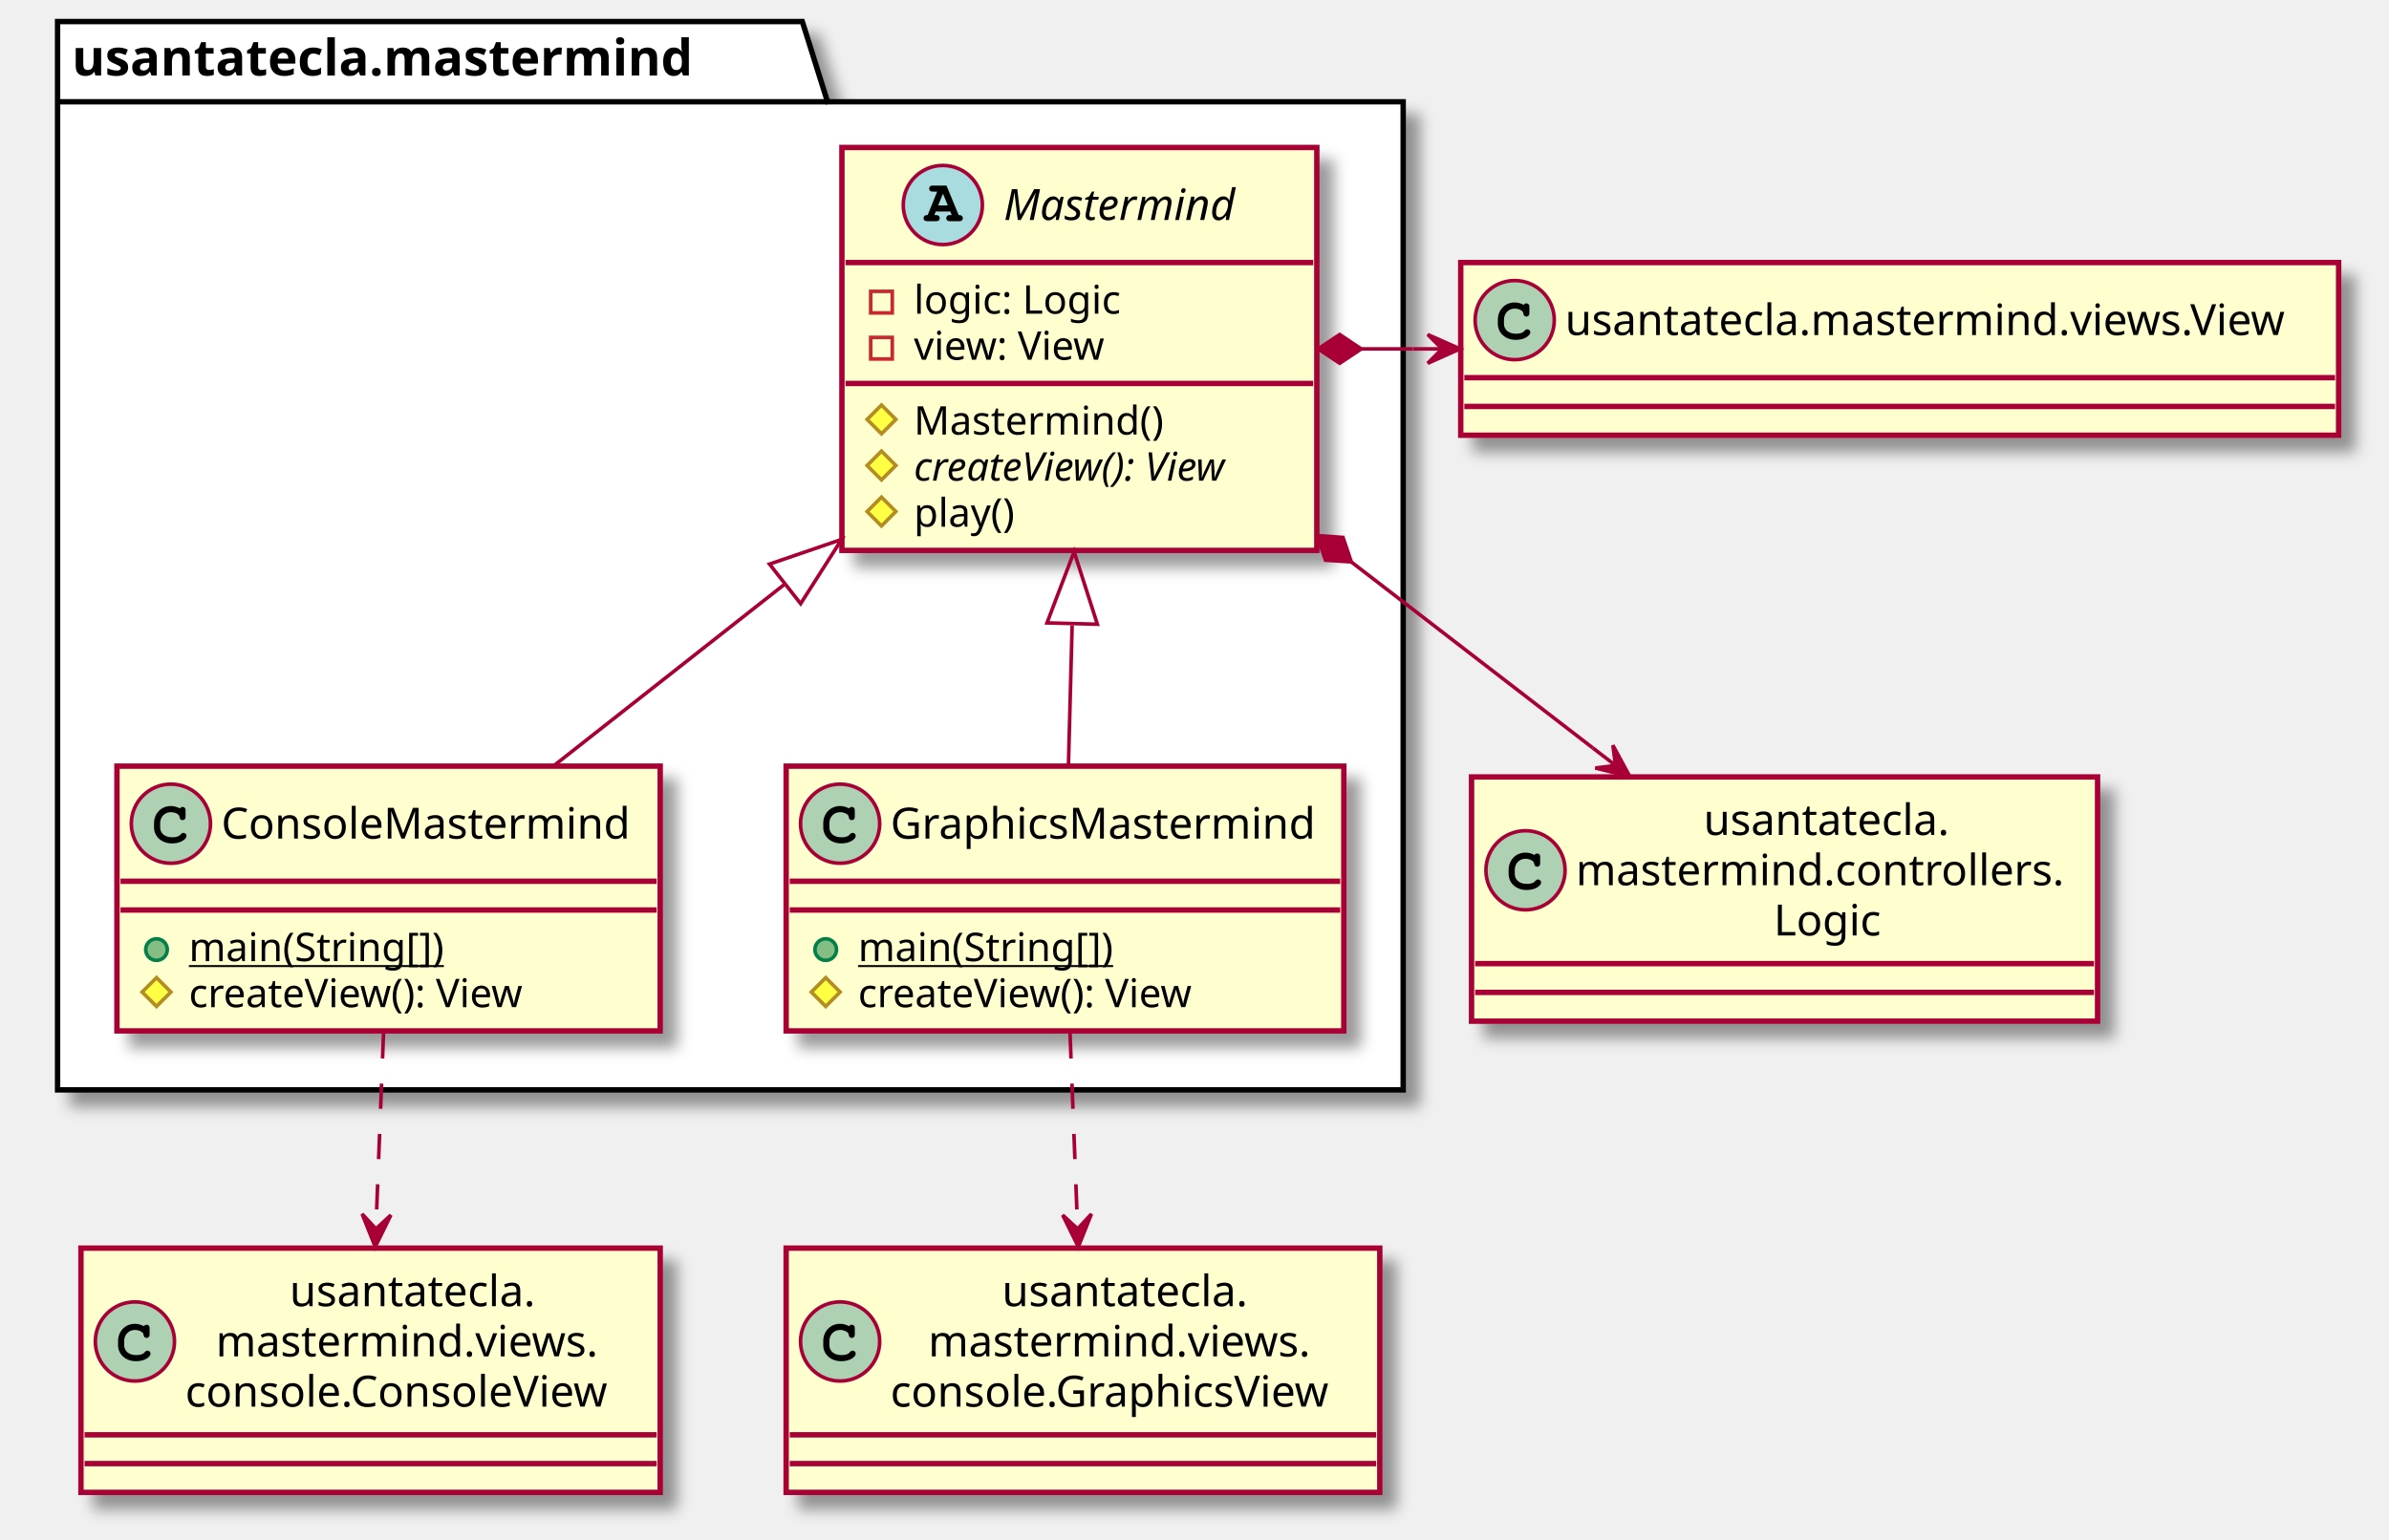
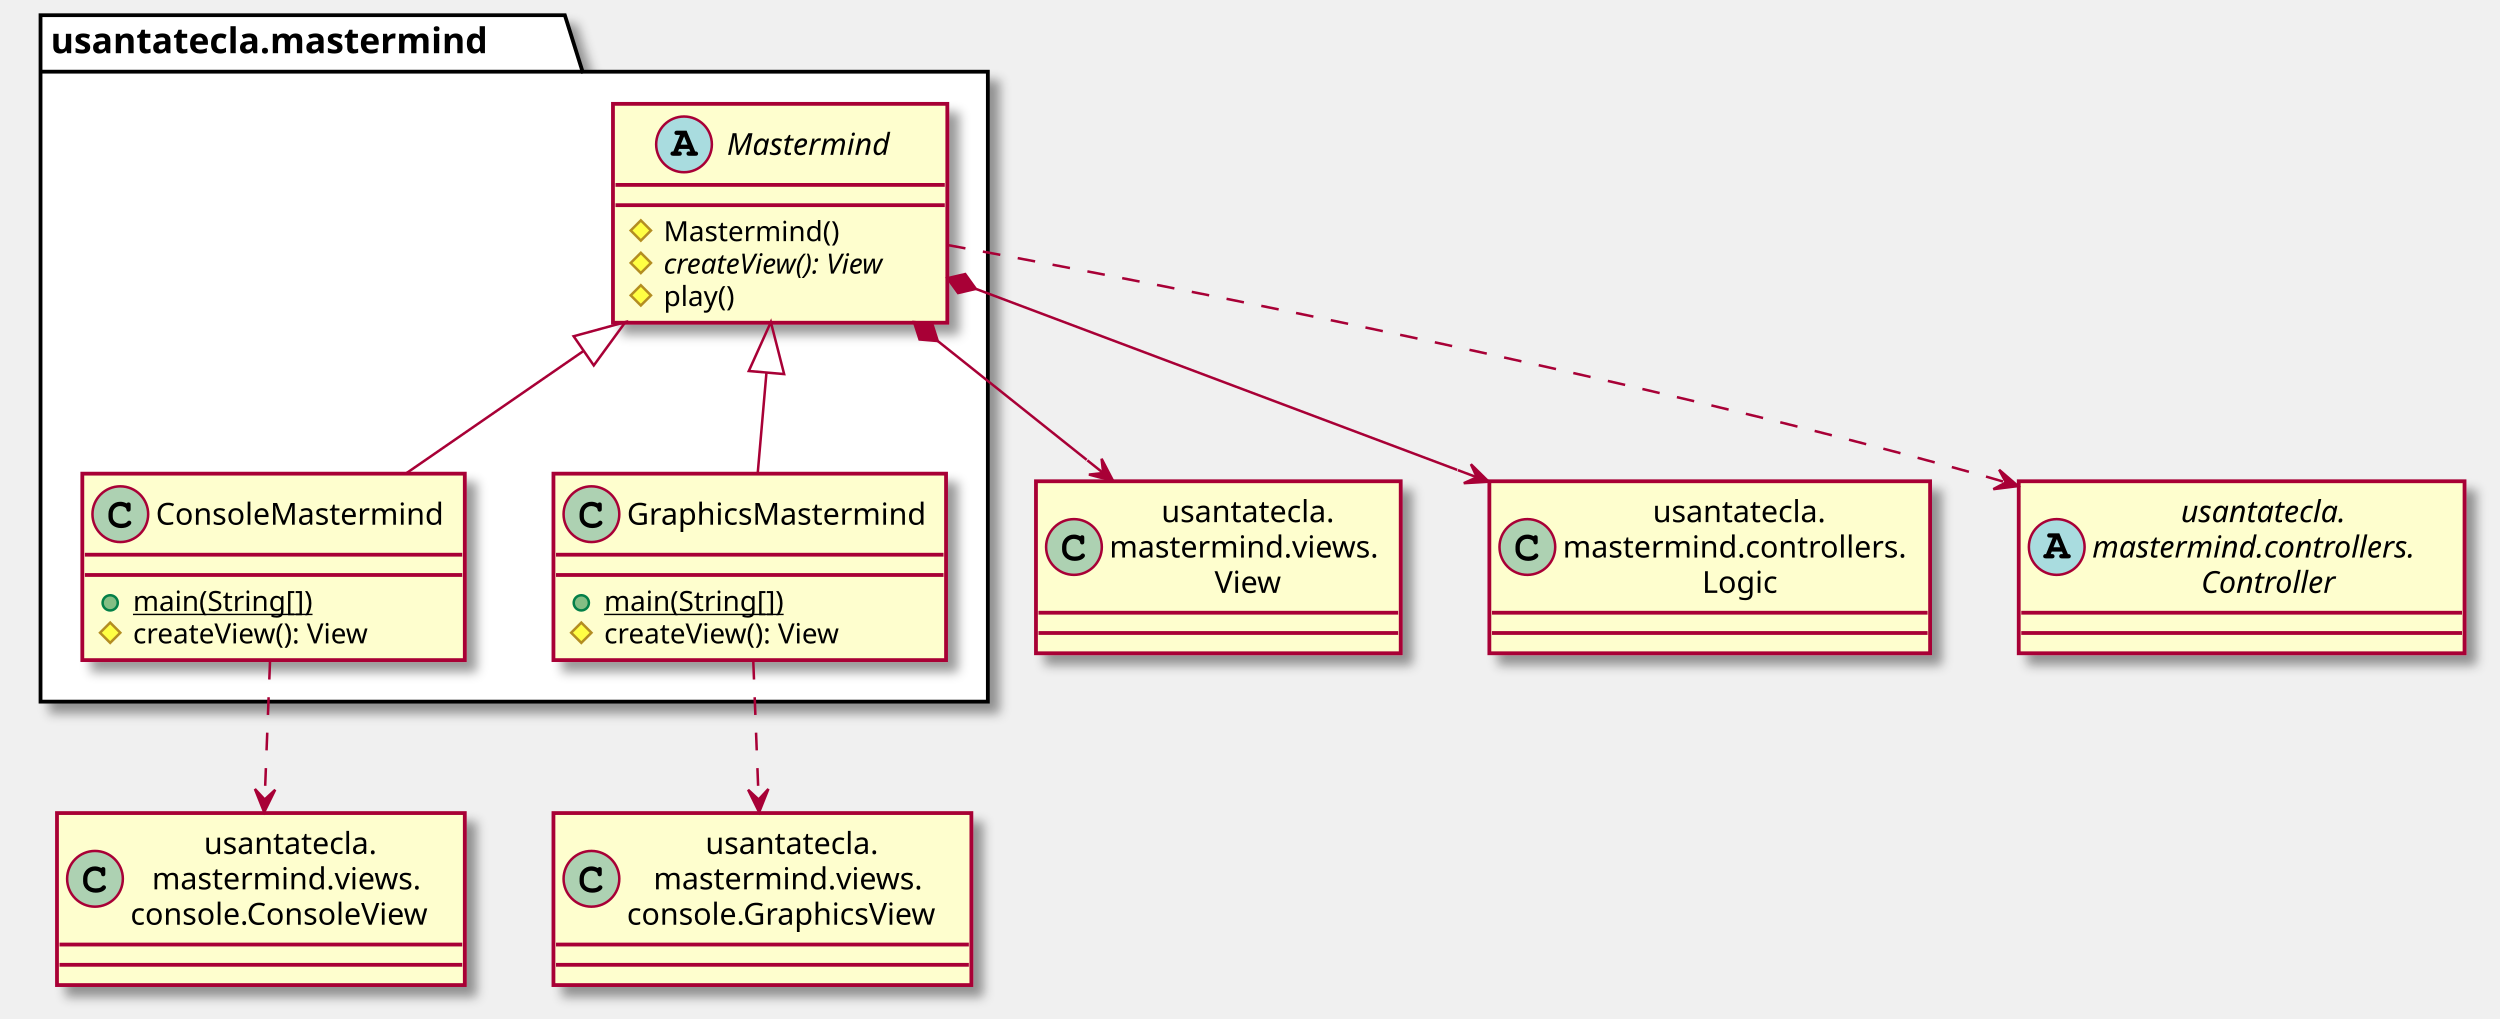
- <svg xmlns="http://www.w3.org/2000/svg" contentScriptType="application/ecmascript" contentStyleType="text/css" height="428px" preserveAspectRatio="none" style="width:664px;height:428px;" version="1.1" viewBox="0 0 664 428" width="664px" zoomAndPan="magnify">
+ <svg xmlns="http://www.w3.org/2000/svg" contentScriptType="application/ecmascript" contentStyleType="text/css" height="402px" preserveAspectRatio="none" style="width:987px;height:402px;" version="1.1" viewBox="0 0 987 402" width="987px" zoomAndPan="magnify">
  <defs>
-     <filter height="300%" id="f466g7xwgxqk8" width="300%" x="-1" y="-1">
+     <filter height="300%" id="fgcg71x9lhcs" width="300%" x="-1" y="-1">
      <feGaussianBlur result="blurOut" stdDeviation="2.0" />
      <feColorMatrix in="blurOut" result="blurOut2" type="matrix" values="0 0 0 0 0 0 0 0 0 0 0 0 0 0 0 0 0 0 .4 0" />
      <feOffset dx="4.0" dy="4.0" in="blurOut2" result="blurOut3" />
      <feBlend in="SourceGraphic" in2="blurOut3" mode="normal" />
    </filter>
  </defs>
  <g>
-     <polygon fill="#FFFFFF" filter="url(#f466g7xwgxqk8)" points="16,6,223,6,230,28.297,390,28.297,390,303,16,303,16,6" style="stroke:#000000;stroke-width:1.5;" />
+     <polygon fill="#FFFFFF" filter="url(#fgcg71x9lhcs)" points="16,6,223,6,230,28.297,390,28.297,390,277,16,277,16,6" style="stroke:#000000;stroke-width:1.5;" />
    <line style="stroke:#000000;stroke-width:1.5;" x1="16" x2="230" y1="28.297" y2="28.297" />
    <text fill="#000000" font-family="sans-serif" font-size="14" font-weight="bold" lengthAdjust="spacingAndGlyphs" textLength="201" x="20" y="20.995">usantatecla.mastermind</text>
-     <rect codeLine="5" fill="#FEFECE" filter="url(#f466g7xwgxqk8)" height="73.609" id="usantatecla.mastermind.ConsoleMastermind" style="stroke:#A80036;stroke-width:1.5;" width="151" x="32.5" y="213" />
-     <ellipse cx="47.5" cy="229" fill="#ADD1B2" rx="11" ry="11" style="stroke:#A80036;stroke-width:1.0;" />
-     <path d="M49.844,224.672 C48.906,224.234 48.312,224.094 47.438,224.094 C44.812,224.094 42.812,226.172 42.812,228.891 L42.812,230.016 C42.812,232.594 44.922,234.484 47.812,234.484 C49.031,234.484 50.188,234.188 50.938,233.641 C51.516,233.234 51.844,232.781 51.844,232.391 C51.844,231.938 51.453,231.547 50.984,231.547 C50.766,231.547 50.562,231.625 50.375,231.812 C49.922,232.297 49.922,232.297 49.734,232.391 C49.312,232.656 48.625,232.781 47.859,232.781 C45.812,232.781 44.516,231.688 44.516,229.984 L44.516,228.891 C44.516,227.109 45.766,225.797 47.5,225.797 C48.078,225.797 48.688,225.953 49.156,226.203 C49.641,226.484 49.812,226.703 49.906,227.109 C49.969,227.516 50,227.641 50.141,227.766 C50.281,227.906 50.516,228.016 50.734,228.016 C51,228.016 51.266,227.875 51.438,227.656 C51.547,227.5 51.578,227.312 51.578,226.891 L51.578,225.469 C51.578,225.031 51.562,224.906 51.469,224.75 C51.312,224.484 51.031,224.344 50.734,224.344 C50.438,224.344 50.234,224.438 50.016,224.75 L49.844,224.672 Z " fill="#000000" />
-     <text fill="#000000" font-family="sans-serif" font-size="12" lengthAdjust="spacingAndGlyphs" textLength="119" x="61.5" y="233.154">ConsoleMastermind</text>
-     <line style="stroke:#A80036;stroke-width:1.5;" x1="33.5" x2="182.5" y1="245" y2="245" />
-     <line style="stroke:#A80036;stroke-width:1.5;" x1="33.5" x2="182.5" y1="253" y2="253" />
-     <ellipse cx="43.5" cy="264" fill="#84BE84" rx="3" ry="3" style="stroke:#038048;stroke-width:1.0;" />
-     <text fill="#000000" font-family="sans-serif" font-size="11" lengthAdjust="spacingAndGlyphs" text-decoration="underline" textLength="77" x="52.5" y="267.21">main(String[])</text>
-     <polygon fill="#FFFF44" points="43.5,271.805,47.5,275.805,43.5,279.805,39.5,275.805" style="stroke:#B38D22;stroke-width:1.0;" />
-     <text fill="#000000" font-family="sans-serif" font-size="11" lengthAdjust="spacingAndGlyphs" textLength="108" x="52.5" y="280.015">createView(): View</text>
-     <rect codeLine="17" fill="#FEFECE" filter="url(#f466g7xwgxqk8)" height="112.023" id="usantatecla.mastermind.Mastermind" style="stroke:#A80036;stroke-width:1.5;" width="132" x="234" y="41" />
-     <ellipse cx="262.05" cy="57" fill="#A9DCDF" rx="11" ry="11" style="stroke:#A80036;stroke-width:1.0;" />
-     <path d="M264.128,58.812 L264.519,59.797 L264.128,59.797 C263.675,59.797 263.566,59.812 263.409,59.922 C263.159,60.078 263.003,60.359 263.003,60.656 C263.003,60.922 263.144,61.172 263.363,61.328 C263.503,61.453 263.706,61.5 264.128,61.5 L266.488,61.5 C266.847,61.5 267.066,61.469 267.206,61.375 C267.456,61.234 267.613,60.938 267.613,60.656 C267.613,60.375 267.472,60.125 267.253,59.969 C267.081,59.828 266.925,59.797 266.456,59.797 L263.066,51.594 L259.394,51.594 C258.941,51.594 258.816,51.609 258.659,51.703 C258.409,51.875 258.253,52.156 258.253,52.438 C258.253,52.719 258.394,52.969 258.613,53.141 C258.784,53.25 258.956,53.281 259.394,53.281 L260.472,53.281 L257.831,59.797 C257.409,59.797 257.253,59.812 257.097,59.922 C256.847,60.078 256.691,60.359 256.691,60.656 C256.691,61.219 257.066,61.5 257.816,61.5 L260.081,61.5 C260.441,61.5 260.659,61.469 260.784,61.375 C261.05,61.234 261.191,60.938 261.191,60.656 C261.191,60.375 261.066,60.125 260.847,59.953 C260.675,59.828 260.534,59.797 260.081,59.797 L259.691,59.797 L260.081,58.812 L264.128,58.812 Z M263.425,57.109 L260.753,57.109 L262.097,53.844 L263.425,57.109 Z " fill="#000000" />
-     <text fill="#000000" font-family="sans-serif" font-size="12" font-style="italic" lengthAdjust="spacingAndGlyphs" textLength="71" x="278.95" y="61.154">Mastermind</text>
-     <line style="stroke:#A80036;stroke-width:1.5;" x1="235" x2="365" y1="73" y2="73" />
-     <rect fill="none" height="6" style="stroke:#C82930;stroke-width:1.0;" width="6" x="242" y="81" />
-     <text fill="#000000" font-family="sans-serif" font-size="11" lengthAdjust="spacingAndGlyphs" textLength="62" x="254" y="87.21">logic: Logic</text>
-     <rect fill="none" height="6" style="stroke:#C82930;stroke-width:1.0;" width="6" x="242" y="93.805" />
-     <text fill="#000000" font-family="sans-serif" font-size="11" lengthAdjust="spacingAndGlyphs" textLength="62" x="254" y="100.015">view: View</text>
-     <line style="stroke:#A80036;stroke-width:1.5;" x1="235" x2="365" y1="106.609" y2="106.609" />
-     <polygon fill="#FFFF44" points="245,112.609,249,116.609,245,120.609,241,116.609" style="stroke:#B38D22;stroke-width:1.0;" />
-     <text fill="#000000" font-family="sans-serif" font-size="11" lengthAdjust="spacingAndGlyphs" textLength="74" x="254" y="120.82">Mastermind()</text>
-     <polygon fill="#FFFF44" points="245,125.414,249,129.414,245,133.414,241,129.414" style="stroke:#B38D22;stroke-width:1.0;" />
-     <text fill="#000000" font-family="sans-serif" font-size="11" font-style="italic" lengthAdjust="spacingAndGlyphs" textLength="106" x="254" y="133.625">createView(): View</text>
-     <polygon fill="#FFFF44" points="245,138.219,249,142.219,245,146.219,241,142.219" style="stroke:#B38D22;stroke-width:1.0;" />
-     <text fill="#000000" font-family="sans-serif" font-size="11" lengthAdjust="spacingAndGlyphs" textLength="32" x="254" y="146.429">play()</text>
-     <rect codeLine="11" fill="#FEFECE" filter="url(#f466g7xwgxqk8)" height="73.609" id="usantatecla.mastermind.GraphicsMastermind" style="stroke:#A80036;stroke-width:1.5;" width="155" x="218.5" y="213" />
-     <ellipse cx="233.5" cy="229" fill="#ADD1B2" rx="11" ry="11" style="stroke:#A80036;stroke-width:1.0;" />
-     <path d="M235.844,224.672 C234.906,224.234 234.312,224.094 233.438,224.094 C230.812,224.094 228.812,226.172 228.812,228.891 L228.812,230.016 C228.812,232.594 230.922,234.484 233.812,234.484 C235.031,234.484 236.188,234.188 236.938,233.641 C237.516,233.234 237.844,232.781 237.844,232.391 C237.844,231.938 237.453,231.547 236.984,231.547 C236.766,231.547 236.562,231.625 236.375,231.812 C235.922,232.297 235.922,232.297 235.734,232.391 C235.312,232.656 234.625,232.781 233.859,232.781 C231.812,232.781 230.516,231.688 230.516,229.984 L230.516,228.891 C230.516,227.109 231.766,225.797 233.5,225.797 C234.078,225.797 234.688,225.953 235.156,226.203 C235.641,226.484 235.812,226.703 235.906,227.109 C235.969,227.516 236,227.641 236.141,227.766 C236.281,227.906 236.516,228.016 236.734,228.016 C237,228.016 237.266,227.875 237.438,227.656 C237.547,227.5 237.578,227.312 237.578,226.891 L237.578,225.469 C237.578,225.031 237.562,224.906 237.469,224.75 C237.312,224.484 237.031,224.344 236.734,224.344 C236.438,224.344 236.234,224.438 236.016,224.75 L235.844,224.672 Z " fill="#000000" />
-     <text fill="#000000" font-family="sans-serif" font-size="12" lengthAdjust="spacingAndGlyphs" textLength="123" x="247.5" y="233.154">GraphicsMastermind</text>
-     <line style="stroke:#A80036;stroke-width:1.5;" x1="219.5" x2="372.5" y1="245" y2="245" />
-     <line style="stroke:#A80036;stroke-width:1.5;" x1="219.5" x2="372.5" y1="253" y2="253" />
-     <ellipse cx="229.5" cy="264" fill="#84BE84" rx="3" ry="3" style="stroke:#038048;stroke-width:1.0;" />
-     <text fill="#000000" font-family="sans-serif" font-size="11" lengthAdjust="spacingAndGlyphs" text-decoration="underline" textLength="77" x="238.5" y="267.21">main(String[])</text>
-     <polygon fill="#FFFF44" points="229.5,271.805,233.5,275.805,229.5,279.805,225.5,275.805" style="stroke:#B38D22;stroke-width:1.0;" />
-     <text fill="#000000" font-family="sans-serif" font-size="11" lengthAdjust="spacingAndGlyphs" textLength="108" x="238.5" y="280.015">createView(): View</text>
-     <rect codeLine="1" fill="#FEFECE" filter="url(#f466g7xwgxqk8)" height="67.906" id="ConsoleView" style="stroke:#A80036;stroke-width:1.5;" width="161" x="22.5" y="347" />
-     <ellipse cx="37.5" cy="372.953" fill="#ADD1B2" rx="11" ry="11" style="stroke:#A80036;stroke-width:1.0;" />
-     <path d="M39.844,368.625 C38.906,368.188 38.312,368.047 37.438,368.047 C34.812,368.047 32.812,370.125 32.812,372.844 L32.812,373.969 C32.812,376.547 34.922,378.438 37.812,378.438 C39.031,378.438 40.188,378.141 40.938,377.594 C41.516,377.188 41.844,376.734 41.844,376.344 C41.844,375.891 41.453,375.5 40.984,375.5 C40.766,375.5 40.562,375.578 40.375,375.766 C39.922,376.25 39.922,376.25 39.734,376.344 C39.312,376.609 38.625,376.734 37.859,376.734 C35.812,376.734 34.516,375.641 34.516,373.938 L34.516,372.844 C34.516,371.062 35.766,369.75 37.5,369.75 C38.078,369.75 38.688,369.906 39.156,370.156 C39.641,370.438 39.812,370.656 39.906,371.062 C39.969,371.469 40,371.594 40.141,371.719 C40.281,371.859 40.516,371.969 40.734,371.969 C41,371.969 41.266,371.828 41.438,371.609 C41.547,371.453 41.578,371.266 41.578,370.844 L41.578,369.422 C41.578,368.984 41.562,368.859 41.469,368.703 C41.312,368.438 41.031,368.297 40.734,368.297 C40.438,368.297 40.234,368.391 40.016,368.703 L39.844,368.625 Z " fill="#000000" />
-     <text fill="#000000" font-family="sans-serif" font-size="12" lengthAdjust="spacingAndGlyphs" textLength="71" x="80.5" y="363.139">usantatecla.</text>
-     <text fill="#000000" font-family="sans-serif" font-size="12" lengthAdjust="spacingAndGlyphs" textLength="112" x="60" y="377.107">mastermind.views.</text>
-     <text fill="#000000" font-family="sans-serif" font-size="12" lengthAdjust="spacingAndGlyphs" textLength="129" x="51.5" y="391.076">console.ConsoleView</text>
-     <line style="stroke:#A80036;stroke-width:1.5;" x1="23.5" x2="182.5" y1="398.906" y2="398.906" />
-     <line style="stroke:#A80036;stroke-width:1.5;" x1="23.5" x2="182.5" y1="406.906" y2="406.906" />
-     <rect codeLine="2" fill="#FEFECE" filter="url(#f466g7xwgxqk8)" height="67.906" id="GraphicsView" style="stroke:#A80036;stroke-width:1.5;" width="165" x="218.5" y="347" />
-     <ellipse cx="233.5" cy="372.953" fill="#ADD1B2" rx="11" ry="11" style="stroke:#A80036;stroke-width:1.0;" />
-     <path d="M235.844,368.625 C234.906,368.188 234.312,368.047 233.438,368.047 C230.812,368.047 228.812,370.125 228.812,372.844 L228.812,373.969 C228.812,376.547 230.922,378.438 233.812,378.438 C235.031,378.438 236.188,378.141 236.938,377.594 C237.516,377.188 237.844,376.734 237.844,376.344 C237.844,375.891 237.453,375.5 236.984,375.5 C236.766,375.5 236.562,375.578 236.375,375.766 C235.922,376.25 235.922,376.25 235.734,376.344 C235.312,376.609 234.625,376.734 233.859,376.734 C231.812,376.734 230.516,375.641 230.516,373.938 L230.516,372.844 C230.516,371.062 231.766,369.75 233.5,369.75 C234.078,369.75 234.688,369.906 235.156,370.156 C235.641,370.438 235.812,370.656 235.906,371.062 C235.969,371.469 236,371.594 236.141,371.719 C236.281,371.859 236.516,371.969 236.734,371.969 C237,371.969 237.266,371.828 237.438,371.609 C237.547,371.453 237.578,371.266 237.578,370.844 L237.578,369.422 C237.578,368.984 237.562,368.859 237.469,368.703 C237.312,368.438 237.031,368.297 236.734,368.297 C236.438,368.297 236.234,368.391 236.016,368.703 L235.844,368.625 Z " fill="#000000" />
-     <text fill="#000000" font-family="sans-serif" font-size="12" lengthAdjust="spacingAndGlyphs" textLength="71" x="278.5" y="363.139">usantatecla.</text>
-     <text fill="#000000" font-family="sans-serif" font-size="12" lengthAdjust="spacingAndGlyphs" textLength="112" x="258" y="377.107">mastermind.views.</text>
-     <text fill="#000000" font-family="sans-serif" font-size="12" lengthAdjust="spacingAndGlyphs" textLength="133" x="247.5" y="391.076">console.GraphicsView</text>
-     <line style="stroke:#A80036;stroke-width:1.5;" x1="219.5" x2="382.5" y1="398.906" y2="398.906" />
-     <line style="stroke:#A80036;stroke-width:1.5;" x1="219.5" x2="382.5" y1="406.906" y2="406.906" />
-     <rect codeLine="3" fill="#FEFECE" filter="url(#f466g7xwgxqk8)" height="67.906" id="Logic" style="stroke:#A80036;stroke-width:1.5;" width="174" x="409" y="216" />
-     <ellipse cx="424" cy="241.953" fill="#ADD1B2" rx="11" ry="11" style="stroke:#A80036;stroke-width:1.0;" />
-     <path d="M426.344,237.625 C425.406,237.188 424.812,237.047 423.938,237.047 C421.312,237.047 419.312,239.125 419.312,241.844 L419.312,242.969 C419.312,245.547 421.422,247.438 424.312,247.438 C425.531,247.438 426.688,247.141 427.438,246.594 C428.016,246.188 428.344,245.734 428.344,245.344 C428.344,244.891 427.953,244.5 427.484,244.5 C427.266,244.5 427.062,244.578 426.875,244.766 C426.422,245.25 426.422,245.25 426.234,245.344 C425.812,245.609 425.125,245.734 424.359,245.734 C422.312,245.734 421.016,244.641 421.016,242.938 L421.016,241.844 C421.016,240.062 422.266,238.75 424,238.75 C424.578,238.75 425.188,238.906 425.656,239.156 C426.141,239.438 426.312,239.656 426.406,240.062 C426.469,240.469 426.5,240.594 426.641,240.719 C426.781,240.859 427.016,240.969 427.234,240.969 C427.5,240.969 427.766,240.828 427.938,240.609 C428.047,240.453 428.078,240.266 428.078,239.844 L428.078,238.422 C428.078,237.984 428.062,237.859 427.969,237.703 C427.812,237.438 427.531,237.297 427.234,237.297 C426.938,237.297 426.734,237.391 426.516,237.703 L426.344,237.625 Z " fill="#000000" />
-     <text fill="#000000" font-family="sans-serif" font-size="12" lengthAdjust="spacingAndGlyphs" textLength="71" x="473.5" y="232.139">usantatecla.</text>
-     <text fill="#000000" font-family="sans-serif" font-size="12" lengthAdjust="spacingAndGlyphs" textLength="142" x="438" y="246.107">mastermind.controllers.</text>
-     <text fill="#000000" font-family="sans-serif" font-size="12" lengthAdjust="spacingAndGlyphs" textLength="32" x="493" y="260.076">Logic</text>
-     <line style="stroke:#A80036;stroke-width:1.5;" x1="410" x2="582" y1="267.906" y2="267.906" />
-     <line style="stroke:#A80036;stroke-width:1.5;" x1="410" x2="582" y1="275.906" y2="275.906" />
-     <rect codeLine="25" fill="#FEFECE" filter="url(#f466g7xwgxqk8)" height="48" id="View" style="stroke:#A80036;stroke-width:1.5;" width="244" x="406" y="73" />
-     <ellipse cx="421" cy="89" fill="#ADD1B2" rx="11" ry="11" style="stroke:#A80036;stroke-width:1.0;" />
-     <path d="M423.344,84.672 C422.406,84.234 421.812,84.094 420.938,84.094 C418.312,84.094 416.312,86.172 416.312,88.891 L416.312,90.016 C416.312,92.594 418.422,94.484 421.312,94.484 C422.531,94.484 423.688,94.188 424.438,93.641 C425.016,93.234 425.344,92.781 425.344,92.391 C425.344,91.938 424.953,91.547 424.484,91.547 C424.266,91.547 424.062,91.625 423.875,91.812 C423.422,92.297 423.422,92.297 423.234,92.391 C422.812,92.656 422.125,92.781 421.359,92.781 C419.312,92.781 418.016,91.688 418.016,89.984 L418.016,88.891 C418.016,87.109 419.266,85.797 421,85.797 C421.578,85.797 422.188,85.953 422.656,86.203 C423.141,86.484 423.312,86.703 423.406,87.109 C423.469,87.516 423.5,87.641 423.641,87.766 C423.781,87.906 424.016,88.016 424.234,88.016 C424.5,88.016 424.766,87.875 424.938,87.656 C425.047,87.5 425.078,87.312 425.078,86.891 L425.078,85.469 C425.078,85.031 425.062,84.906 424.969,84.75 C424.812,84.484 424.531,84.344 424.234,84.344 C423.938,84.344 423.734,84.438 423.516,84.75 L423.344,84.672 Z " fill="#000000" />
-     <text fill="#000000" font-family="sans-serif" font-size="12" lengthAdjust="spacingAndGlyphs" textLength="212" x="435" y="93.154">usantatecla.mastermind.views.View</text>
-     <line style="stroke:#A80036;stroke-width:1.5;" x1="407" x2="649" y1="105" y2="105" />
-     <line style="stroke:#A80036;stroke-width:1.5;" x1="407" x2="649" y1="113" y2="113" />
-     <path codeLine="9" d="M218.165,162.36 C196.182,179.648 173.187,197.733 153.926,212.881 " fill="none" id="usantatecla.mastermind.Mastermind-backto-usantatecla.mastermind.ConsoleMastermind" style="stroke:#A80036;stroke-width:1.0;" />
-     <polygon fill="none" points="213.876,156.827,233.924,149.966,222.531,167.832,213.876,156.827" style="stroke:#A80036;stroke-width:1.0;" />
-     <path codeLine="15" d="M297.991,173.838 C297.63,187.469 297.269,201.085 296.956,212.91 " fill="none" id="usantatecla.mastermind.Mastermind-backto-usantatecla.mastermind.GraphicsMastermind" style="stroke:#A80036;stroke-width:1.0;" />
-     <polygon fill="none" points="291.006,173.177,298.533,153.369,305.001,173.548,291.006,173.177" style="stroke:#A80036;stroke-width:1.0;" />
-     <path codeLine="29" d="M297.406,287.277 C298.06,304.161 298.839,324.258 299.505,341.42 " fill="none" id="usantatecla.mastermind.GraphicsMastermind-to-GraphicsView" style="stroke:#A80036;stroke-width:1.0;stroke-dasharray:7.0,7.0;" />
-     <polygon fill="#A80036" points="299.707,346.644,303.355,337.496,299.513,341.648,295.361,337.806,299.707,346.644" style="stroke:#A80036;stroke-width:1.0;" />
-     <path codeLine="30" d="M378.352,97 C378.352,97 388.345,97 392.713,97 " fill="none" id="usantatecla.mastermind.Mastermind-View" style="stroke:#A80036;stroke-width:1.0;" />
-     <polygon fill="#A80036" points="405.817,97,396.817,93,400.817,97,396.817,101,405.817,97" style="stroke:#A80036;stroke-width:1.0;" />
-     <line style="stroke:#A80036;stroke-width:1.0;" x1="400.817" x2="392.817" y1="97" y2="97" />
-     <polygon fill="#A80036" points="366.352,97,372.352,101,378.352,97,372.352,93,366.352,97" style="stroke:#A80036;stroke-width:1.0;" />
-     <path codeLine="31" d="M106.594,287.277 C105.94,304.161 105.161,324.258 104.495,341.42 " fill="none" id="usantatecla.mastermind.ConsoleMastermind-to-ConsoleView" style="stroke:#A80036;stroke-width:1.0;stroke-dasharray:7.0,7.0;" />
-     <polygon fill="#A80036" points="104.293,346.644,108.639,337.806,104.487,341.648,100.645,337.496,104.293,346.644" style="stroke:#A80036;stroke-width:1.0;" />
-     <path codeLine="32" d="M375.589,156.235 C375.589,156.235 422.331,192.245 442.663,207.909 " fill="none" id="usantatecla.mastermind.Mastermind-Logic" style="stroke:#A80036;stroke-width:1.0;" />
-     <polygon fill="#A80036" points="452.973,215.851,448.284,207.19,449.012,212.8,443.402,213.528,452.973,215.851" style="stroke:#A80036;stroke-width:1.0;" />
-     <line style="stroke:#A80036;stroke-width:1.0;" x1="449.012" x2="442.675" y1="212.8" y2="207.917" />
-     <polygon fill="#A80036" points="366.083,148.911,368.394,155.742,375.589,156.235,373.277,149.405,366.083,148.911" style="stroke:#A80036;stroke-width:1.0;" />
+     <rect codeLine="7" fill="#FEFECE" filter="url(#fgcg71x9lhcs)" height="73.609" id="usantatecla.mastermind.ConsoleMastermind" style="stroke:#A80036;stroke-width:1.5;" width="151" x="32.5" y="187" />
+     <ellipse cx="47.5" cy="203" fill="#ADD1B2" rx="11" ry="11" style="stroke:#A80036;stroke-width:1.0;" />
+     <path d="M49.844,198.672 C48.906,198.234 48.312,198.094 47.438,198.094 C44.812,198.094 42.812,200.172 42.812,202.891 L42.812,204.016 C42.812,206.594 44.922,208.484 47.812,208.484 C49.031,208.484 50.188,208.188 50.938,207.641 C51.516,207.234 51.844,206.781 51.844,206.391 C51.844,205.938 51.453,205.547 50.984,205.547 C50.766,205.547 50.562,205.625 50.375,205.812 C49.922,206.297 49.922,206.297 49.734,206.391 C49.312,206.656 48.625,206.781 47.859,206.781 C45.812,206.781 44.516,205.688 44.516,203.984 L44.516,202.891 C44.516,201.109 45.766,199.797 47.5,199.797 C48.078,199.797 48.688,199.953 49.156,200.203 C49.641,200.484 49.812,200.703 49.906,201.109 C49.969,201.516 50,201.641 50.141,201.766 C50.281,201.906 50.516,202.016 50.734,202.016 C51,202.016 51.266,201.875 51.438,201.656 C51.547,201.5 51.578,201.312 51.578,200.891 L51.578,199.469 C51.578,199.031 51.562,198.906 51.469,198.75 C51.312,198.484 51.031,198.344 50.734,198.344 C50.438,198.344 50.234,198.438 50.016,198.75 L49.844,198.672 Z " fill="#000000" />
+     <text fill="#000000" font-family="sans-serif" font-size="12" lengthAdjust="spacingAndGlyphs" textLength="119" x="61.5" y="207.154">ConsoleMastermind</text>
+     <line style="stroke:#A80036;stroke-width:1.5;" x1="33.5" x2="182.5" y1="219" y2="219" />
+     <line style="stroke:#A80036;stroke-width:1.5;" x1="33.5" x2="182.5" y1="227" y2="227" />
+     <ellipse cx="43.5" cy="238" fill="#84BE84" rx="3" ry="3" style="stroke:#038048;stroke-width:1.0;" />
+     <text fill="#000000" font-family="sans-serif" font-size="11" lengthAdjust="spacingAndGlyphs" text-decoration="underline" textLength="77" x="52.5" y="241.21">main(String[])</text>
+     <polygon fill="#FFFF44" points="43.5,245.805,47.5,249.805,43.5,253.805,39.5,249.805" style="stroke:#B38D22;stroke-width:1.0;" />
+     <text fill="#000000" font-family="sans-serif" font-size="11" lengthAdjust="spacingAndGlyphs" textLength="108" x="52.5" y="254.015">createView(): View</text>
+     <rect codeLine="21" fill="#FEFECE" filter="url(#fgcg71x9lhcs)" height="86.414" id="usantatecla.mastermind.Mastermind" style="stroke:#A80036;stroke-width:1.5;" width="132" x="242" y="41" />
+     <ellipse cx="270.05" cy="57" fill="#A9DCDF" rx="11" ry="11" style="stroke:#A80036;stroke-width:1.0;" />
+     <path d="M272.128,58.812 L272.519,59.797 L272.128,59.797 C271.675,59.797 271.566,59.812 271.409,59.922 C271.159,60.078 271.003,60.359 271.003,60.656 C271.003,60.922 271.144,61.172 271.363,61.328 C271.503,61.453 271.706,61.5 272.128,61.5 L274.488,61.5 C274.847,61.5 275.066,61.469 275.206,61.375 C275.456,61.234 275.613,60.938 275.613,60.656 C275.613,60.375 275.472,60.125 275.253,59.969 C275.081,59.828 274.925,59.797 274.456,59.797 L271.066,51.594 L267.394,51.594 C266.941,51.594 266.816,51.609 266.659,51.703 C266.409,51.875 266.253,52.156 266.253,52.438 C266.253,52.719 266.394,52.969 266.613,53.141 C266.784,53.25 266.956,53.281 267.394,53.281 L268.472,53.281 L265.831,59.797 C265.409,59.797 265.253,59.812 265.097,59.922 C264.847,60.078 264.691,60.359 264.691,60.656 C264.691,61.219 265.066,61.5 265.816,61.5 L268.081,61.5 C268.441,61.5 268.659,61.469 268.784,61.375 C269.05,61.234 269.191,60.938 269.191,60.656 C269.191,60.375 269.066,60.125 268.847,59.953 C268.675,59.828 268.534,59.797 268.081,59.797 L267.691,59.797 L268.081,58.812 L272.128,58.812 Z M271.425,57.109 L268.753,57.109 L270.097,53.844 L271.425,57.109 Z " fill="#000000" />
+     <text fill="#000000" font-family="sans-serif" font-size="12" font-style="italic" lengthAdjust="spacingAndGlyphs" textLength="71" x="286.95" y="61.154">Mastermind</text>
+     <line style="stroke:#A80036;stroke-width:1.5;" x1="243" x2="373" y1="73" y2="73" />
+     <line style="stroke:#A80036;stroke-width:1.5;" x1="243" x2="373" y1="81" y2="81" />
+     <polygon fill="#FFFF44" points="253,87,257,91,253,95,249,91" style="stroke:#B38D22;stroke-width:1.0;" />
+     <text fill="#000000" font-family="sans-serif" font-size="11" lengthAdjust="spacingAndGlyphs" textLength="74" x="262" y="95.21">Mastermind()</text>
+     <polygon fill="#FFFF44" points="253,99.805,257,103.805,253,107.805,249,103.805" style="stroke:#B38D22;stroke-width:1.0;" />
+     <text fill="#000000" font-family="sans-serif" font-size="11" font-style="italic" lengthAdjust="spacingAndGlyphs" textLength="106" x="262" y="108.015">createView(): View</text>
+     <polygon fill="#FFFF44" points="253,112.609,257,116.609,253,120.609,249,116.609" style="stroke:#B38D22;stroke-width:1.0;" />
+     <text fill="#000000" font-family="sans-serif" font-size="11" lengthAdjust="spacingAndGlyphs" textLength="32" x="262" y="120.82">play()</text>
+     <rect codeLine="14" fill="#FEFECE" filter="url(#fgcg71x9lhcs)" height="73.609" id="usantatecla.mastermind.GraphicsMastermind" style="stroke:#A80036;stroke-width:1.5;" width="155" x="218.5" y="187" />
+     <ellipse cx="233.5" cy="203" fill="#ADD1B2" rx="11" ry="11" style="stroke:#A80036;stroke-width:1.0;" />
+     <path d="M235.844,198.672 C234.906,198.234 234.312,198.094 233.438,198.094 C230.812,198.094 228.812,200.172 228.812,202.891 L228.812,204.016 C228.812,206.594 230.922,208.484 233.812,208.484 C235.031,208.484 236.188,208.188 236.938,207.641 C237.516,207.234 237.844,206.781 237.844,206.391 C237.844,205.938 237.453,205.547 236.984,205.547 C236.766,205.547 236.562,205.625 236.375,205.812 C235.922,206.297 235.922,206.297 235.734,206.391 C235.312,206.656 234.625,206.781 233.859,206.781 C231.812,206.781 230.516,205.688 230.516,203.984 L230.516,202.891 C230.516,201.109 231.766,199.797 233.5,199.797 C234.078,199.797 234.688,199.953 235.156,200.203 C235.641,200.484 235.812,200.703 235.906,201.109 C235.969,201.516 236,201.641 236.141,201.766 C236.281,201.906 236.516,202.016 236.734,202.016 C237,202.016 237.266,201.875 237.438,201.656 C237.547,201.5 237.578,201.312 237.578,200.891 L237.578,199.469 C237.578,199.031 237.562,198.906 237.469,198.75 C237.312,198.484 237.031,198.344 236.734,198.344 C236.438,198.344 236.234,198.438 236.016,198.75 L235.844,198.672 Z " fill="#000000" />
+     <text fill="#000000" font-family="sans-serif" font-size="12" lengthAdjust="spacingAndGlyphs" textLength="123" x="247.5" y="207.154">GraphicsMastermind</text>
+     <line style="stroke:#A80036;stroke-width:1.5;" x1="219.5" x2="372.5" y1="219" y2="219" />
+     <line style="stroke:#A80036;stroke-width:1.5;" x1="219.5" x2="372.5" y1="227" y2="227" />
+     <ellipse cx="229.5" cy="238" fill="#84BE84" rx="3" ry="3" style="stroke:#038048;stroke-width:1.0;" />
+     <text fill="#000000" font-family="sans-serif" font-size="11" lengthAdjust="spacingAndGlyphs" text-decoration="underline" textLength="77" x="238.5" y="241.21">main(String[])</text>
+     <polygon fill="#FFFF44" points="229.5,245.805,233.5,249.805,229.5,253.805,225.5,249.805" style="stroke:#B38D22;stroke-width:1.0;" />
+     <text fill="#000000" font-family="sans-serif" font-size="11" lengthAdjust="spacingAndGlyphs" textLength="108" x="238.5" y="254.015">createView(): View</text>
+     <rect codeLine="1" fill="#FEFECE" filter="url(#fgcg71x9lhcs)" height="67.906" id="View" style="stroke:#A80036;stroke-width:1.5;" width="144" x="409" y="190" />
+     <ellipse cx="424" cy="215.953" fill="#ADD1B2" rx="11" ry="11" style="stroke:#A80036;stroke-width:1.0;" />
+     <path d="M426.344,211.625 C425.406,211.188 424.812,211.047 423.938,211.047 C421.312,211.047 419.312,213.125 419.312,215.844 L419.312,216.969 C419.312,219.547 421.422,221.438 424.312,221.438 C425.531,221.438 426.688,221.141 427.438,220.594 C428.016,220.188 428.344,219.734 428.344,219.344 C428.344,218.891 427.953,218.5 427.484,218.5 C427.266,218.5 427.062,218.578 426.875,218.766 C426.422,219.25 426.422,219.25 426.234,219.344 C425.812,219.609 425.125,219.734 424.359,219.734 C422.312,219.734 421.016,218.641 421.016,216.938 L421.016,215.844 C421.016,214.062 422.266,212.75 424,212.75 C424.578,212.75 425.188,212.906 425.656,213.156 C426.141,213.438 426.312,213.656 426.406,214.062 C426.469,214.469 426.5,214.594 426.641,214.719 C426.781,214.859 427.016,214.969 427.234,214.969 C427.5,214.969 427.766,214.828 427.938,214.609 C428.047,214.453 428.078,214.266 428.078,213.844 L428.078,212.422 C428.078,211.984 428.062,211.859 427.969,211.703 C427.812,211.438 427.531,211.297 427.234,211.297 C426.938,211.297 426.734,211.391 426.516,211.703 L426.344,211.625 Z " fill="#000000" />
+     <text fill="#000000" font-family="sans-serif" font-size="12" lengthAdjust="spacingAndGlyphs" textLength="71" x="458.5" y="206.139">usantatecla.</text>
+     <text fill="#000000" font-family="sans-serif" font-size="12" lengthAdjust="spacingAndGlyphs" textLength="112" x="438" y="220.107">mastermind.views.</text>
+     <text fill="#000000" font-family="sans-serif" font-size="12" lengthAdjust="spacingAndGlyphs" textLength="29" x="479.5" y="234.076">View</text>
+     <line style="stroke:#A80036;stroke-width:1.5;" x1="410" x2="552" y1="241.906" y2="241.906" />
+     <line style="stroke:#A80036;stroke-width:1.5;" x1="410" x2="552" y1="249.906" y2="249.906" />
+     <rect codeLine="2" fill="#FEFECE" filter="url(#fgcg71x9lhcs)" height="67.906" id="ConsoleView" style="stroke:#A80036;stroke-width:1.5;" width="161" x="22.5" y="321" />
+     <ellipse cx="37.5" cy="346.953" fill="#ADD1B2" rx="11" ry="11" style="stroke:#A80036;stroke-width:1.0;" />
+     <path d="M39.844,342.625 C38.906,342.188 38.312,342.047 37.438,342.047 C34.812,342.047 32.812,344.125 32.812,346.844 L32.812,347.969 C32.812,350.547 34.922,352.438 37.812,352.438 C39.031,352.438 40.188,352.141 40.938,351.594 C41.516,351.188 41.844,350.734 41.844,350.344 C41.844,349.891 41.453,349.5 40.984,349.5 C40.766,349.5 40.562,349.578 40.375,349.766 C39.922,350.25 39.922,350.25 39.734,350.344 C39.312,350.609 38.625,350.734 37.859,350.734 C35.812,350.734 34.516,349.641 34.516,347.938 L34.516,346.844 C34.516,345.062 35.766,343.75 37.5,343.75 C38.078,343.75 38.688,343.906 39.156,344.156 C39.641,344.438 39.812,344.656 39.906,345.062 C39.969,345.469 40,345.594 40.141,345.719 C40.281,345.859 40.516,345.969 40.734,345.969 C41,345.969 41.266,345.828 41.438,345.609 C41.547,345.453 41.578,345.266 41.578,344.844 L41.578,343.422 C41.578,342.984 41.562,342.859 41.469,342.703 C41.312,342.438 41.031,342.297 40.734,342.297 C40.438,342.297 40.234,342.391 40.016,342.703 L39.844,342.625 Z " fill="#000000" />
+     <text fill="#000000" font-family="sans-serif" font-size="12" lengthAdjust="spacingAndGlyphs" textLength="71" x="80.5" y="337.139">usantatecla.</text>
+     <text fill="#000000" font-family="sans-serif" font-size="12" lengthAdjust="spacingAndGlyphs" textLength="112" x="60" y="351.107">mastermind.views.</text>
+     <text fill="#000000" font-family="sans-serif" font-size="12" lengthAdjust="spacingAndGlyphs" textLength="129" x="51.5" y="365.076">console.ConsoleView</text>
+     <line style="stroke:#A80036;stroke-width:1.5;" x1="23.5" x2="182.5" y1="372.906" y2="372.906" />
+     <line style="stroke:#A80036;stroke-width:1.5;" x1="23.5" x2="182.5" y1="380.906" y2="380.906" />
+     <rect codeLine="3" fill="#FEFECE" filter="url(#fgcg71x9lhcs)" height="67.906" id="GraphicsView" style="stroke:#A80036;stroke-width:1.5;" width="165" x="218.5" y="321" />
+     <ellipse cx="233.5" cy="346.953" fill="#ADD1B2" rx="11" ry="11" style="stroke:#A80036;stroke-width:1.0;" />
+     <path d="M235.844,342.625 C234.906,342.188 234.312,342.047 233.438,342.047 C230.812,342.047 228.812,344.125 228.812,346.844 L228.812,347.969 C228.812,350.547 230.922,352.438 233.812,352.438 C235.031,352.438 236.188,352.141 236.938,351.594 C237.516,351.188 237.844,350.734 237.844,350.344 C237.844,349.891 237.453,349.5 236.984,349.5 C236.766,349.5 236.562,349.578 236.375,349.766 C235.922,350.25 235.922,350.25 235.734,350.344 C235.312,350.609 234.625,350.734 233.859,350.734 C231.812,350.734 230.516,349.641 230.516,347.938 L230.516,346.844 C230.516,345.062 231.766,343.75 233.5,343.75 C234.078,343.75 234.688,343.906 235.156,344.156 C235.641,344.438 235.812,344.656 235.906,345.062 C235.969,345.469 236,345.594 236.141,345.719 C236.281,345.859 236.516,345.969 236.734,345.969 C237,345.969 237.266,345.828 237.438,345.609 C237.547,345.453 237.578,345.266 237.578,344.844 L237.578,343.422 C237.578,342.984 237.562,342.859 237.469,342.703 C237.312,342.438 237.031,342.297 236.734,342.297 C236.438,342.297 236.234,342.391 236.016,342.703 L235.844,342.625 Z " fill="#000000" />
+     <text fill="#000000" font-family="sans-serif" font-size="12" lengthAdjust="spacingAndGlyphs" textLength="71" x="278.5" y="337.139">usantatecla.</text>
+     <text fill="#000000" font-family="sans-serif" font-size="12" lengthAdjust="spacingAndGlyphs" textLength="112" x="258" y="351.107">mastermind.views.</text>
+     <text fill="#000000" font-family="sans-serif" font-size="12" lengthAdjust="spacingAndGlyphs" textLength="133" x="247.5" y="365.076">console.GraphicsView</text>
+     <line style="stroke:#A80036;stroke-width:1.5;" x1="219.5" x2="382.5" y1="372.906" y2="372.906" />
+     <line style="stroke:#A80036;stroke-width:1.5;" x1="219.5" x2="382.5" y1="380.906" y2="380.906" />
+     <rect codeLine="4" fill="#FEFECE" filter="url(#fgcg71x9lhcs)" height="67.906" id="Logic" style="stroke:#A80036;stroke-width:1.5;" width="174" x="588" y="190" />
+     <ellipse cx="603" cy="215.953" fill="#ADD1B2" rx="11" ry="11" style="stroke:#A80036;stroke-width:1.0;" />
+     <path d="M605.344,211.625 C604.406,211.188 603.812,211.047 602.938,211.047 C600.312,211.047 598.312,213.125 598.312,215.844 L598.312,216.969 C598.312,219.547 600.422,221.438 603.312,221.438 C604.531,221.438 605.688,221.141 606.438,220.594 C607.016,220.188 607.344,219.734 607.344,219.344 C607.344,218.891 606.953,218.5 606.484,218.5 C606.266,218.5 606.062,218.578 605.875,218.766 C605.422,219.25 605.422,219.25 605.234,219.344 C604.812,219.609 604.125,219.734 603.359,219.734 C601.312,219.734 600.016,218.641 600.016,216.938 L600.016,215.844 C600.016,214.062 601.266,212.75 603,212.75 C603.578,212.75 604.188,212.906 604.656,213.156 C605.141,213.438 605.312,213.656 605.406,214.062 C605.469,214.469 605.5,214.594 605.641,214.719 C605.781,214.859 606.016,214.969 606.234,214.969 C606.5,214.969 606.766,214.828 606.938,214.609 C607.047,214.453 607.078,214.266 607.078,213.844 L607.078,212.422 C607.078,211.984 607.062,211.859 606.969,211.703 C606.812,211.438 606.531,211.297 606.234,211.297 C605.938,211.297 605.734,211.391 605.516,211.703 L605.344,211.625 Z " fill="#000000" />
+     <text fill="#000000" font-family="sans-serif" font-size="12" lengthAdjust="spacingAndGlyphs" textLength="71" x="652.5" y="206.139">usantatecla.</text>
+     <text fill="#000000" font-family="sans-serif" font-size="12" lengthAdjust="spacingAndGlyphs" textLength="142" x="617" y="220.107">mastermind.controllers.</text>
+     <text fill="#000000" font-family="sans-serif" font-size="12" lengthAdjust="spacingAndGlyphs" textLength="32" x="672" y="234.076">Logic</text>
+     <line style="stroke:#A80036;stroke-width:1.5;" x1="589" x2="761" y1="241.906" y2="241.906" />
+     <line style="stroke:#A80036;stroke-width:1.5;" x1="589" x2="761" y1="249.906" y2="249.906" />
+     <rect codeLine="5" fill="#FEFECE" filter="url(#fgcg71x9lhcs)" height="67.906" id="Controller" style="stroke:#A80036;stroke-width:1.5;" width="176" x="797" y="190" />
+     <ellipse cx="812" cy="215.953" fill="#A9DCDF" rx="11" ry="11" style="stroke:#A80036;stroke-width:1.0;" />
+     <path d="M814.078,217.766 L814.469,218.75 L814.078,218.75 C813.625,218.75 813.516,218.766 813.359,218.875 C813.109,219.031 812.953,219.312 812.953,219.609 C812.953,219.875 813.094,220.125 813.312,220.281 C813.453,220.406 813.656,220.453 814.078,220.453 L816.438,220.453 C816.797,220.453 817.016,220.422 817.156,220.328 C817.406,220.188 817.562,219.891 817.562,219.609 C817.562,219.328 817.422,219.078 817.203,218.922 C817.031,218.781 816.875,218.75 816.406,218.75 L813.016,210.547 L809.344,210.547 C808.891,210.547 808.766,210.562 808.609,210.656 C808.359,210.828 808.203,211.109 808.203,211.391 C808.203,211.672 808.344,211.922 808.562,212.094 C808.734,212.203 808.906,212.234 809.344,212.234 L810.422,212.234 L807.781,218.75 C807.359,218.75 807.203,218.766 807.047,218.875 C806.797,219.031 806.641,219.312 806.641,219.609 C806.641,220.172 807.016,220.453 807.766,220.453 L810.031,220.453 C810.391,220.453 810.609,220.422 810.734,220.328 C811,220.188 811.141,219.891 811.141,219.609 C811.141,219.328 811.016,219.078 810.797,218.906 C810.625,218.781 810.484,218.75 810.031,218.75 L809.641,218.75 L810.031,217.766 L814.078,217.766 Z M813.375,216.062 L810.703,216.062 L812.047,212.797 L813.375,216.062 Z " fill="#000000" />
+     <text fill="#000000" font-family="sans-serif" font-size="12" font-style="italic" lengthAdjust="spacingAndGlyphs" textLength="74" x="861" y="206.139">usantatecla.</text>
+     <text fill="#000000" font-family="sans-serif" font-size="12" font-style="italic" lengthAdjust="spacingAndGlyphs" textLength="144" x="826" y="220.107">mastermind.controllers.</text>
+     <text fill="#000000" font-family="sans-serif" font-size="12" font-style="italic" lengthAdjust="spacingAndGlyphs" textLength="58" x="869" y="234.076">Controller</text>
+     <line style="stroke:#A80036;stroke-width:1.5;" x1="798" x2="972" y1="241.906" y2="241.906" />
+     <line style="stroke:#A80036;stroke-width:1.5;" x1="798" x2="972" y1="249.906" y2="249.906" />
+     <path codeLine="11" d="M230.224,138.665 C206.789,154.835 181.639,172.189 160.282,186.925 " fill="none" id="usantatecla.mastermind.Mastermind-backto-usantatecla.mastermind.ConsoleMastermind" style="stroke:#A80036;stroke-width:1.0;" />
+     <polygon fill="none" points="226.47,132.751,246.907,127.154,234.421,144.275,226.47,132.751" style="stroke:#A80036;stroke-width:1.0;" />
+     <path codeLine="12" d="M106.594,261.277 C105.94,278.161 105.161,298.258 104.495,315.42 " fill="none" id="usantatecla.mastermind.ConsoleMastermind-to-ConsoleView" style="stroke:#A80036;stroke-width:1.0;stroke-dasharray:7.0,7.0;" />
+     <polygon fill="#A80036" points="104.293,320.644,108.639,311.806,104.487,315.648,100.645,311.496,104.293,320.644" style="stroke:#A80036;stroke-width:1.0;" />
+     <path codeLine="18" d="M302.596,147.145 C301.419,160.677 300.212,174.564 299.157,186.697 " fill="none" id="usantatecla.mastermind.Mastermind-backto-usantatecla.mastermind.GraphicsMastermind" style="stroke:#A80036;stroke-width:1.0;" />
+     <polygon fill="none" points="295.628,146.473,304.334,127.154,309.575,147.686,295.628,146.473" style="stroke:#A80036;stroke-width:1.0;" />
+     <path codeLine="19" d="M297.406,261.277 C298.06,278.161 298.839,298.258 299.505,315.42 " fill="none" id="usantatecla.mastermind.GraphicsMastermind-to-GraphicsView" style="stroke:#A80036;stroke-width:1.0;stroke-dasharray:7.0,7.0;" />
+     <polygon fill="#A80036" points="299.707,320.644,303.355,311.496,299.513,315.648,295.361,311.806,299.707,320.644" style="stroke:#A80036;stroke-width:1.0;" />
+     <path codeLine="26" d="M370.227,134.637 C370.227,134.637 410.812,167.012 429.032,181.545 " fill="none" id="usantatecla.mastermind.Mastermind-View" style="stroke:#A80036;stroke-width:1.0;" />
+     <polygon fill="#A80036" points="439.445,189.852,434.904,181.113,435.536,186.734,429.915,187.367,439.445,189.852" style="stroke:#A80036;stroke-width:1.0;" />
+     <line style="stroke:#A80036;stroke-width:1.0;" x1="435.536" x2="429.283" y1="186.734" y2="181.746" />
+     <polygon fill="#A80036" points="360.846,127.154,363.042,134.023,370.227,134.637,368.031,127.769,360.846,127.154" style="stroke:#A80036;stroke-width:1.0;" />
+     <path codeLine="27" d="M385.268,114.055 C385.268,114.055 515.86,163.16 575.293,185.508 " fill="none" id="usantatecla.mastermind.Mastermind-Logic" style="stroke:#A80036;stroke-width:1.0;" />
+     <polygon fill="#A80036" points="587.736,190.187,580.72,183.275,583.056,188.427,577.904,190.763,587.736,190.187" style="stroke:#A80036;stroke-width:1.0;" />
+     <line style="stroke:#A80036;stroke-width:1.0;" x1="583.056" x2="575.567" y1="188.427" y2="185.611" />
+     <polygon fill="#A80036" points="374.036,109.831,378.244,115.687,385.268,114.055,381.06,108.199,374.036,109.831" style="stroke:#A80036;stroke-width:1.0;" />
+     <path codeLine="28" d="M374.264,96.774 C466.136,113.673 637.048,147.196 780,187 C783.851,188.072 787.767,189.207 791.712,190.387 " fill="none" id="usantatecla.mastermind.Mastermind-to-Controller" style="stroke:#A80036;stroke-width:1.0;stroke-dasharray:7.0,7.0;" />
+     <polygon fill="#A80036" points="796.723,191.905,789.27,185.466,791.938,190.455,786.95,193.123,796.723,191.905" style="stroke:#A80036;stroke-width:1.0;" />
  </g>
</svg>
